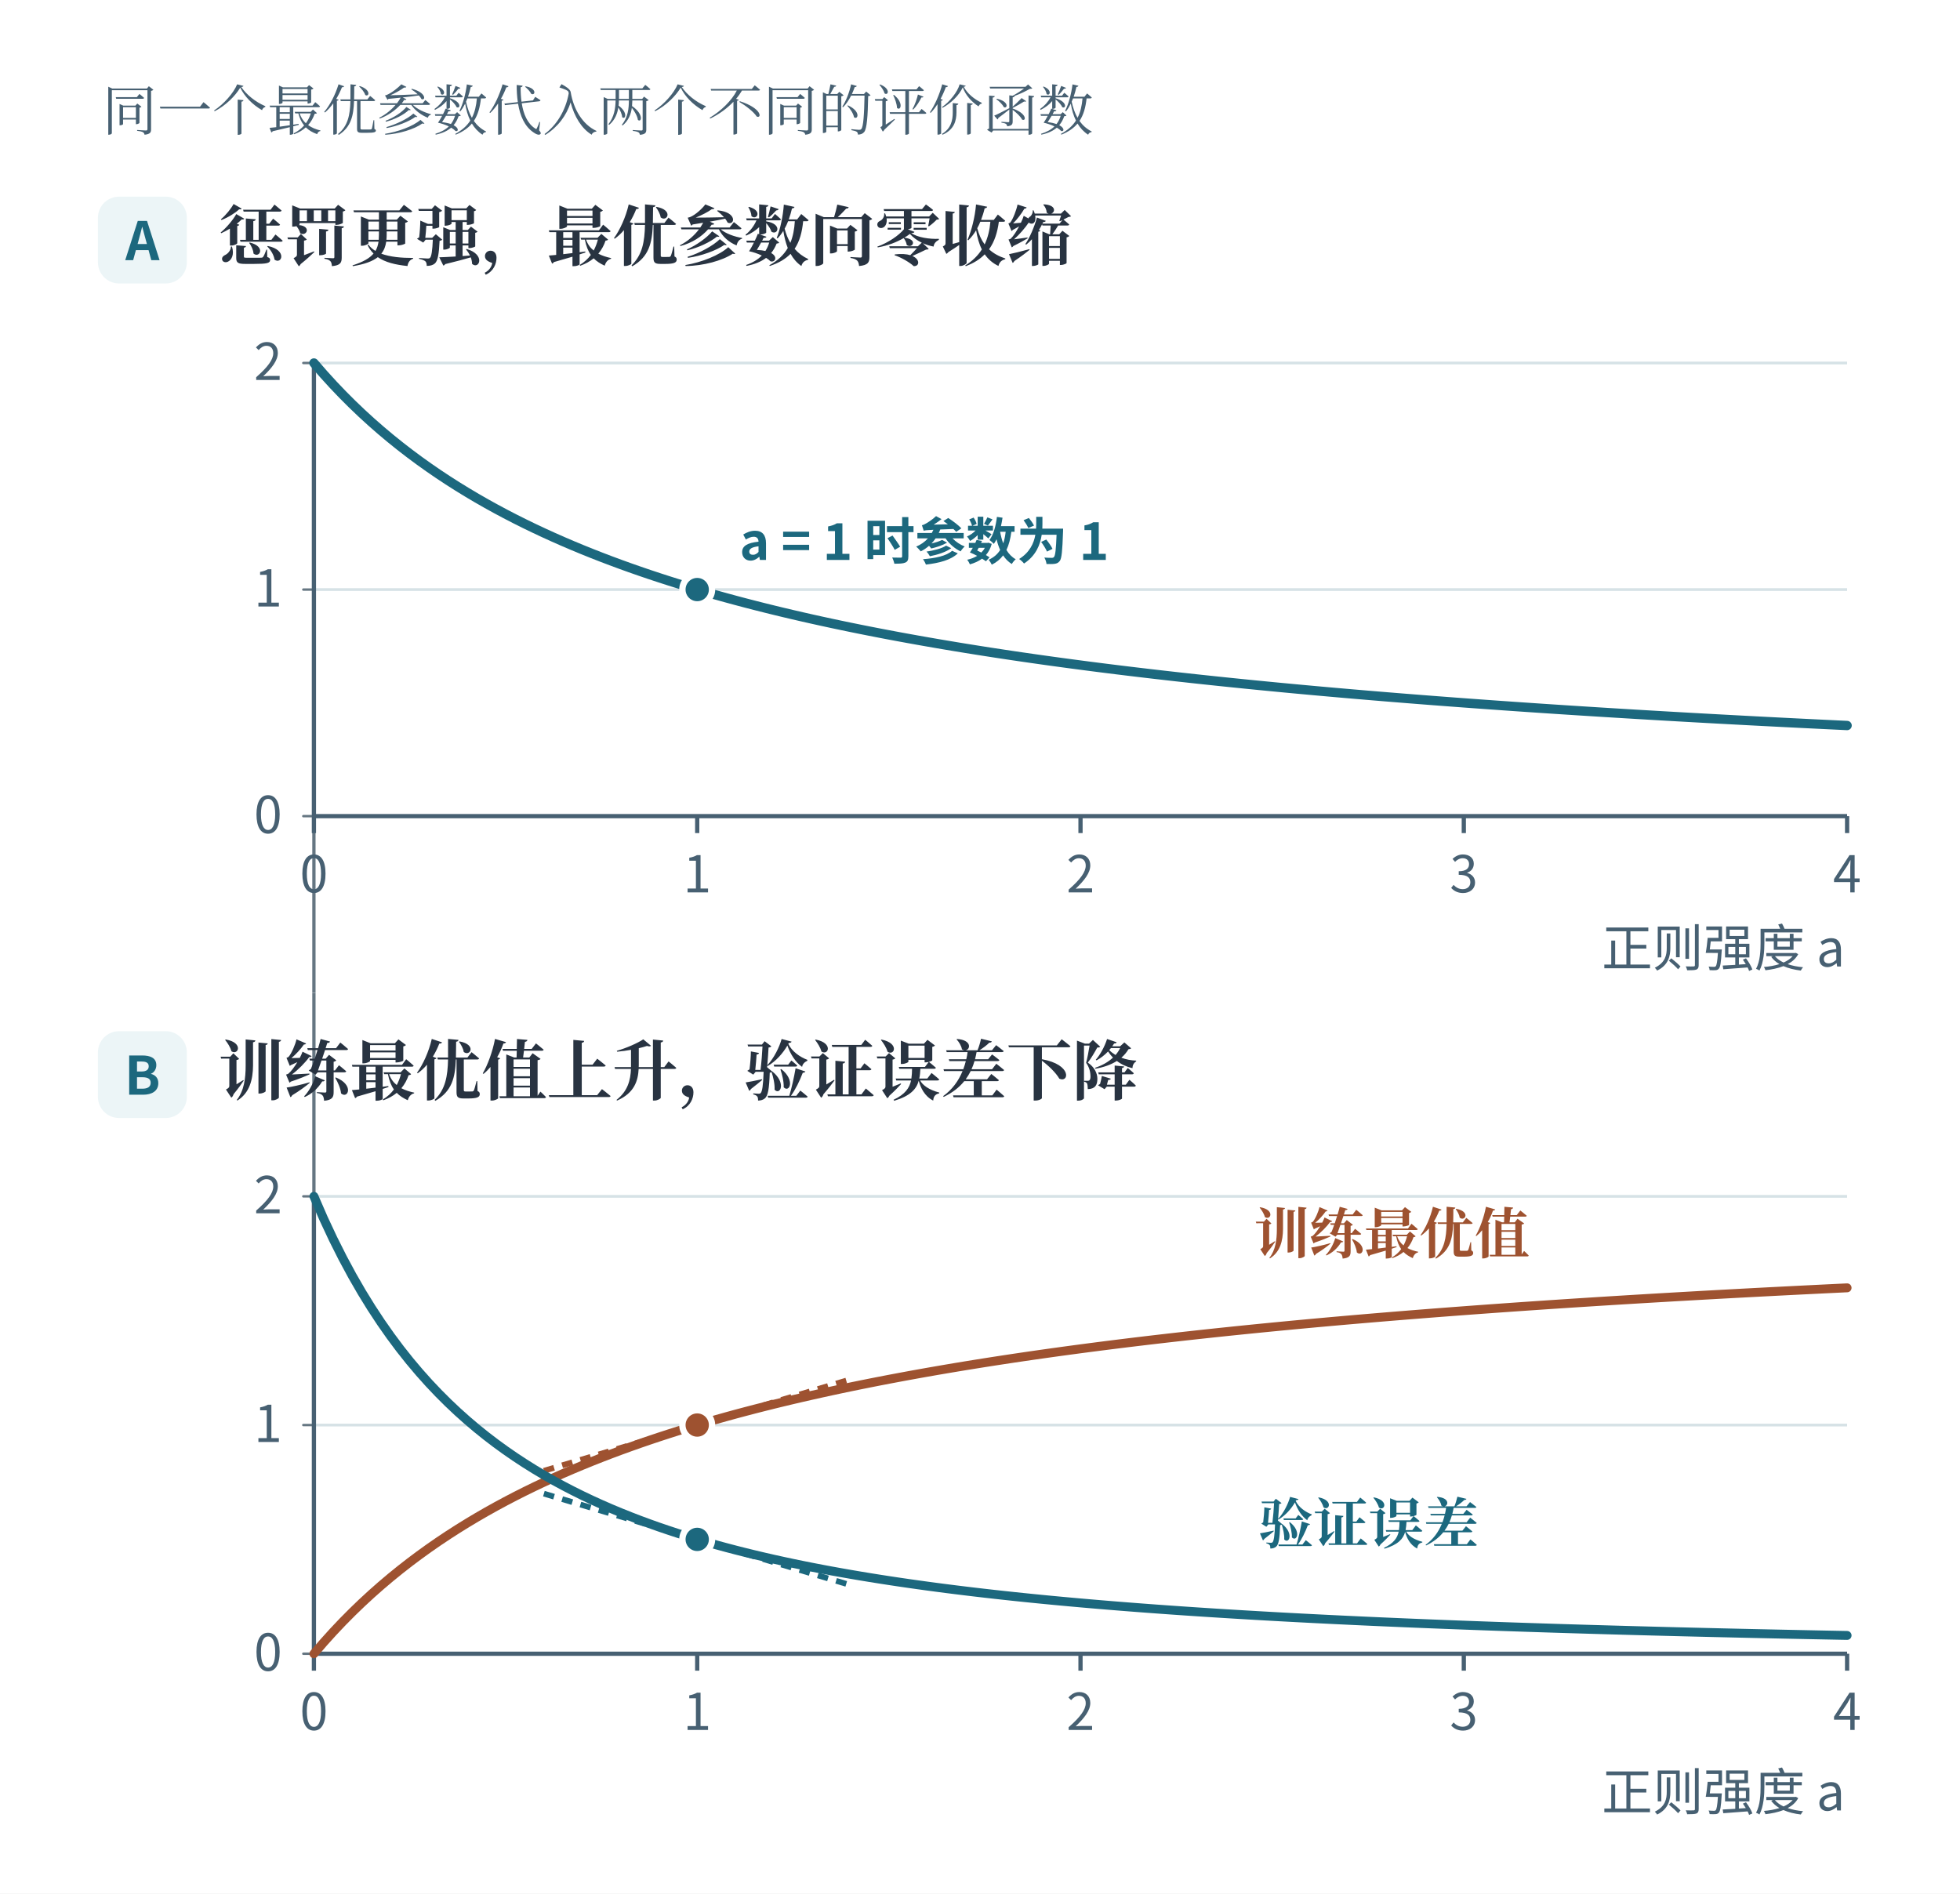
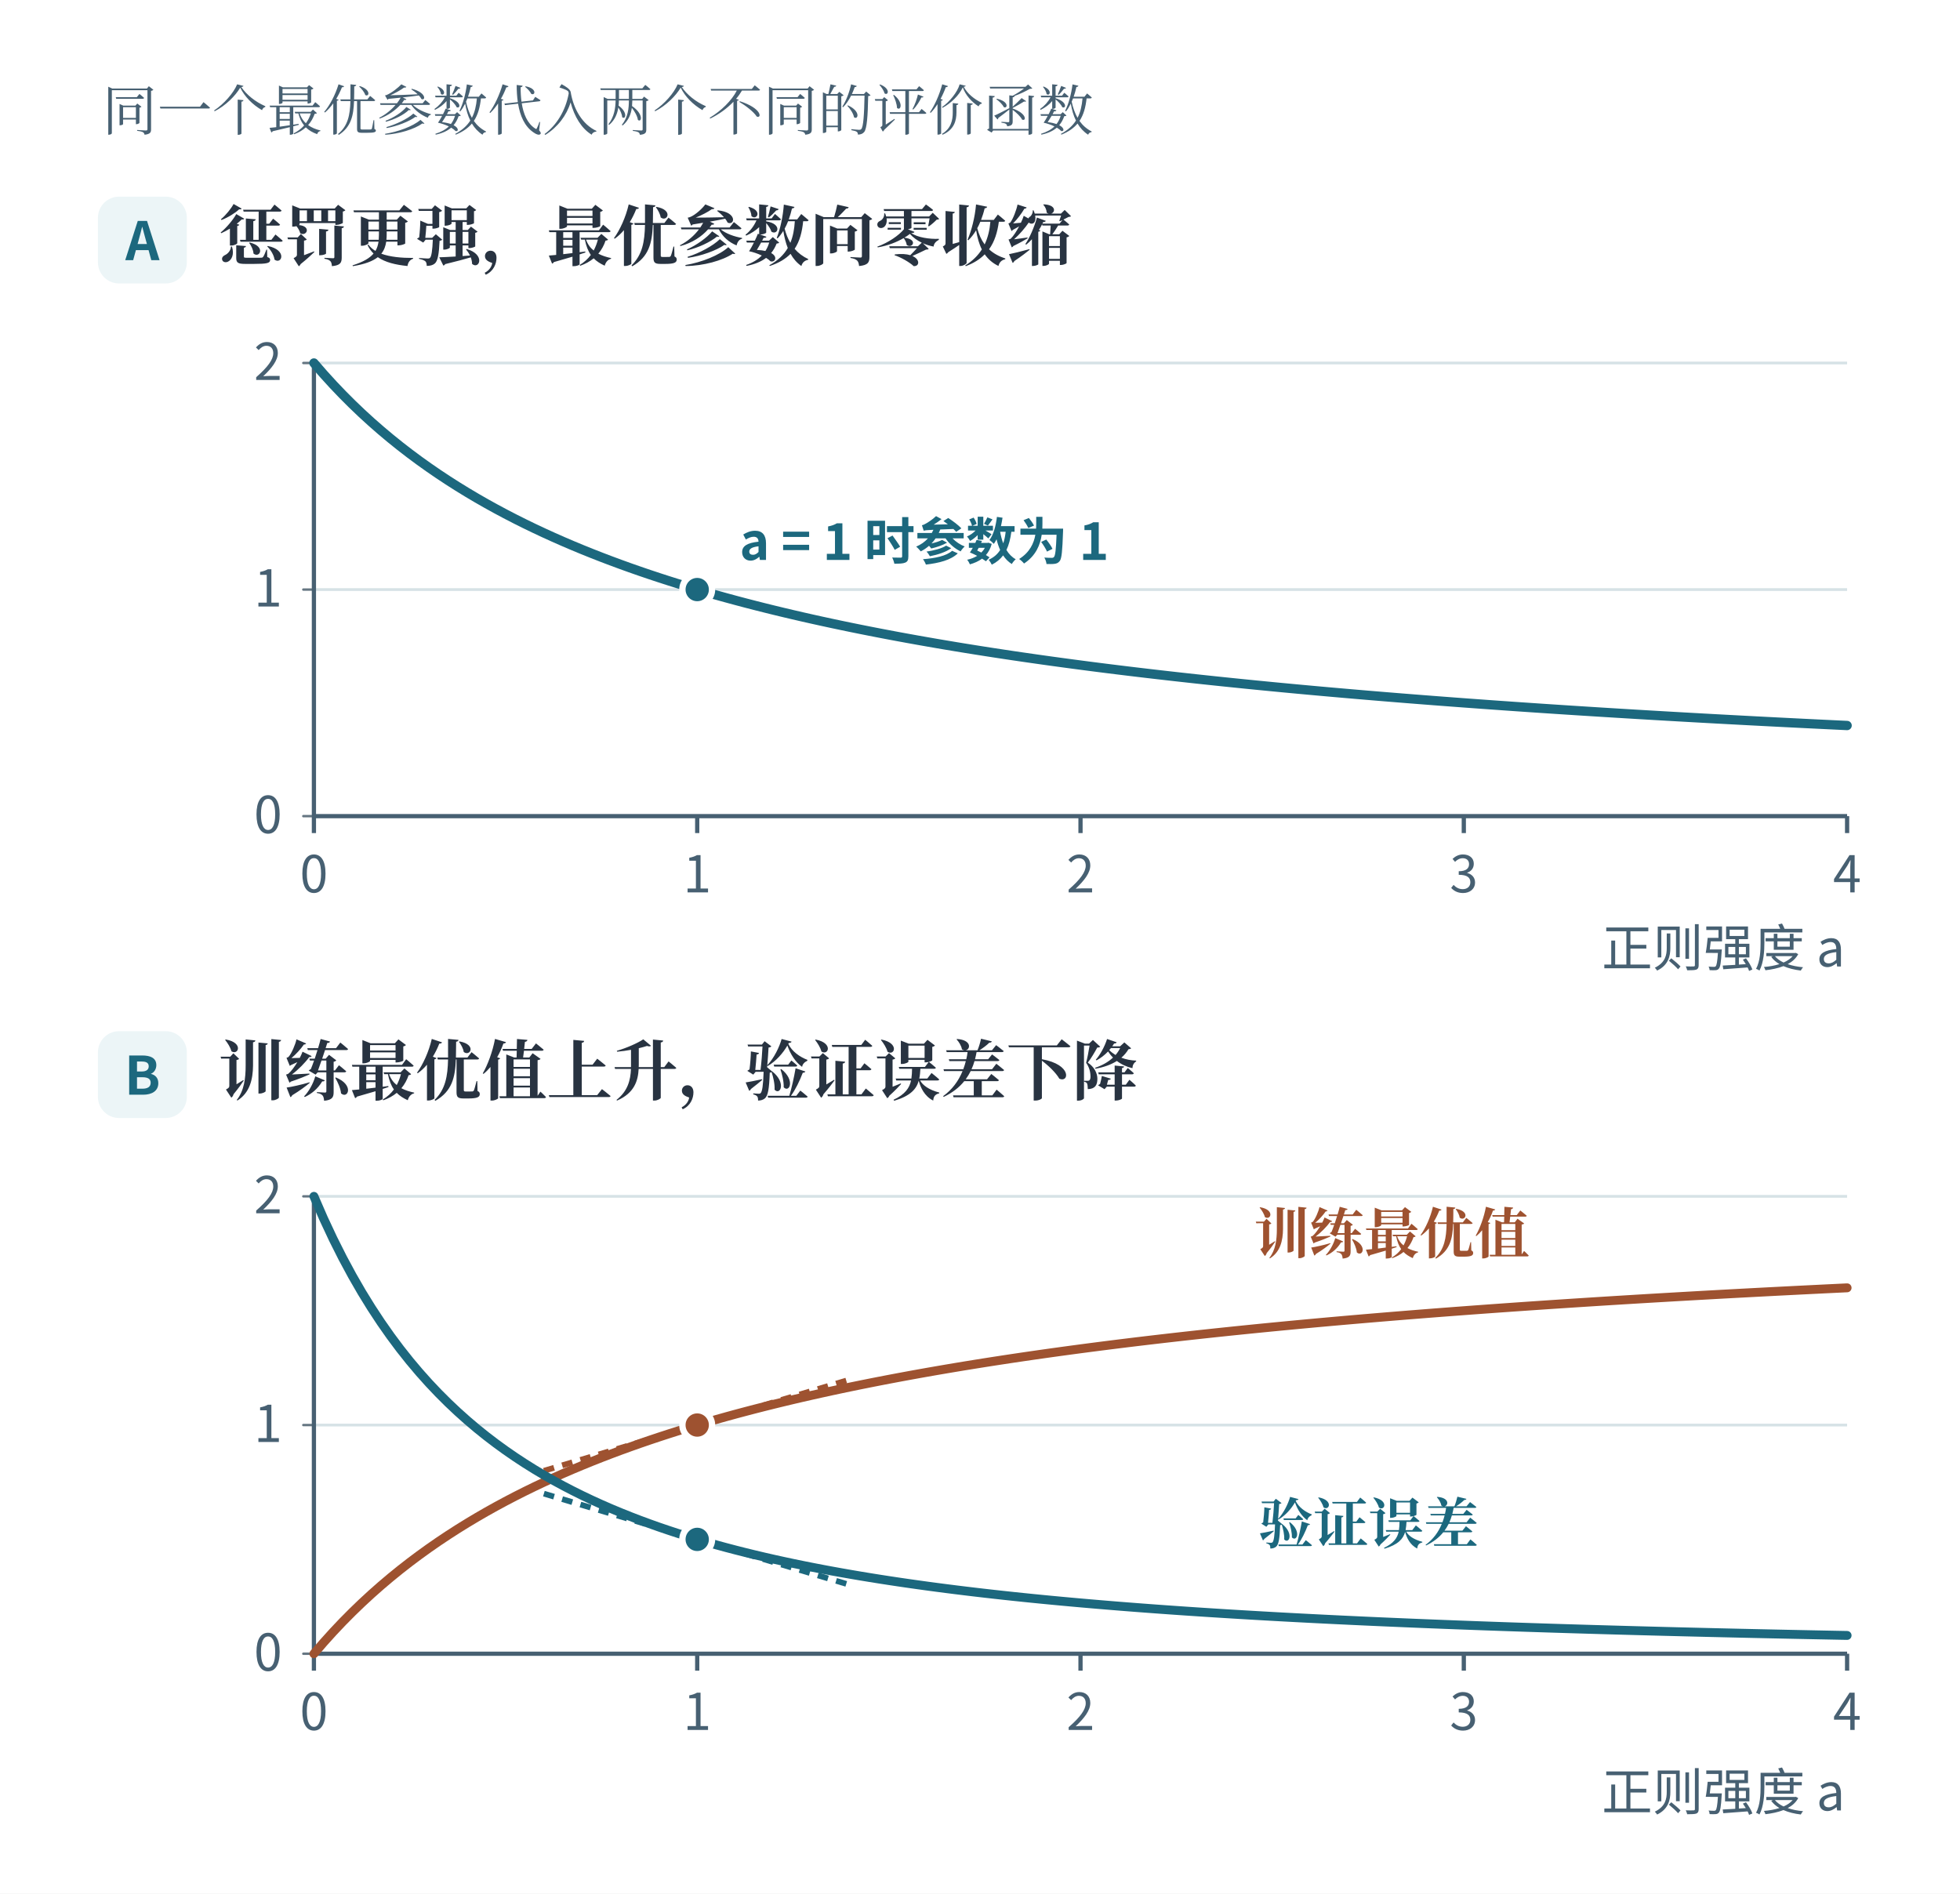
<svg xmlns="http://www.w3.org/2000/svg" xmlns:xlink="http://www.w3.org/1999/xlink" role="img" aria-labelledby="plate-caption" aria-describedby="plate-alt" viewBox="0 0 1360 1314" width="1360" height="1314">
  <defs>
    <clipPath id="plate-view-0">
      <rect x="-18.24" y="78.521" width="996.48" height="47.569" />
    </clipPath>
    <clipPath id="plate-view-1">
      <rect x="-18.24" y="126.09" width="996.48" height="75.468" />
    </clipPath>
    <clipPath id="plate-view-2">
      <rect x="-18.24" y="201.557" width="996.48" height="331.435" />
    </clipPath>
    <clipPath id="plate-view-3">
      <rect x="-18.24" y="532.992" width="996.48" height="390.674" />
    </clipPath>
    <g id="plate-scene">
      <defs>
        <marker id="arrow" viewBox="0 0 8 8" refX="7" refY="4" markerWidth="4" markerHeight="4" orient="auto-start-reverse">
          <path d="M0 0L8 4L0 8Z" fill="#537184" />
        </marker>
      </defs>
      <rect id="edition-paper" x="-18.24" y="51.4" width="996.48" height="925.84" fill="#ffffff" />
      <svg id="scientific-layout" x="0" y="69.64" width="960" height="889.36" viewBox="0 69.64 960 889.36" overflow="hidden">
        <g font-family="Microsoft YaHei, Noto Sans CJK SC, Arial, sans-serif">
          <rect x="0" y="0" width="960" height="959" rx="0" fill="#ffffff" stroke="none" stroke-width="1.8" />
          <text x="46" y="106" font-size="26" fill="#476072" font-weight="400" text-anchor="start" font-family="SimSun, Noto Serif CJK SC, Songti SC, Microsoft YaHei, serif">同一个最优参数代入两个不同的评价函数</text>
          <rect x="44" y="144" width="42" height="41" rx="10" fill="#ecf5f7" stroke="none" stroke-width="1.8" />
          <text x="65" y="174" font-size="25" fill="#1c687e" font-weight="700" text-anchor="middle">A</text>
          <text x="101" y="174" font-size="31" fill="#283341" font-weight="700" text-anchor="start" font-family="SimSun, Noto Serif CJK SC, Songti SC, Microsoft YaHei, serif">惩罚更强，最优参数向零收缩</text>
-           <line x1="146" y1="845" x2="146" y2="229" stroke="#657682" stroke-width="1.55" stroke-linecap="round" />
          <line x1="141" y1="443" x2="146" y2="443" stroke="#657682" stroke-width="1.15" stroke-linecap="round" />
          <line x1="141" y1="336" x2="146" y2="336" stroke="#657682" stroke-width="1.15" stroke-linecap="round" />
          <line x1="141" y1="229" x2="146" y2="229" stroke="#657682" stroke-width="1.15" stroke-linecap="round" />
          <line x1="141" y1="845" x2="146" y2="845" stroke="#657682" stroke-width="1.15" stroke-linecap="round" />
          <line x1="141" y1="737" x2="146" y2="737" stroke="#657682" stroke-width="1.15" stroke-linecap="round" />
          <line x1="141" y1="629" x2="146" y2="629" stroke="#657682" stroke-width="1.15" stroke-linecap="round" />
          <line x1="146" y1="443" x2="870" y2="443" stroke="#d6e2e6" stroke-width="1.3" />
          <text x="131" y="451" font-size="24" fill="#476072" font-weight="400" text-anchor="end">0</text>
          <line x1="146" y1="336" x2="870" y2="336" stroke="#d6e2e6" stroke-width="1.3" />
          <text x="131" y="344" font-size="24" fill="#476072" font-weight="400" text-anchor="end">1</text>
          <line x1="146" y1="229" x2="870" y2="229" stroke="#d6e2e6" stroke-width="1.3" />
          <text x="131" y="237" font-size="24" fill="#476072" font-weight="400" text-anchor="end">2</text>
          <line x1="146" y1="443" x2="870" y2="443" stroke="#476072" stroke-width="2" />
          <line x1="146" y1="443" x2="146" y2="229" stroke="#476072" stroke-width="2" />
          <line x1="146" y1="443" x2="146" y2="451" stroke="#476072" stroke-width="2" />
          <text x="146" y="479" font-size="24" fill="#476072" font-weight="400" text-anchor="middle">0</text>
          <line x1="327" y1="443" x2="327" y2="451" stroke="#476072" stroke-width="2" />
          <text x="327" y="479" font-size="24" fill="#476072" font-weight="400" text-anchor="middle">1</text>
          <line x1="508" y1="443" x2="508" y2="451" stroke="#476072" stroke-width="2" />
          <text x="508" y="479" font-size="24" fill="#476072" font-weight="400" text-anchor="middle">2</text>
          <line x1="689" y1="443" x2="689" y2="451" stroke="#476072" stroke-width="2" />
          <text x="689" y="479" font-size="24" fill="#476072" font-weight="400" text-anchor="middle">3</text>
          <line x1="870" y1="443" x2="870" y2="451" stroke="#476072" stroke-width="2" />
          <text x="870" y="479" font-size="24" fill="#476072" font-weight="400" text-anchor="middle">4</text>
          <path d="M146.000 229.000 L150.525 234.220 L155.050 239.190 L159.575 243.930 L164.100 248.455 L168.625 252.778 L173.150 256.913 L177.675 260.872 L182.200 264.667 L186.725 268.306 L191.250 271.800 L195.775 275.157 L200.300 278.385 L204.825 281.491 L209.350 284.481 L213.875 287.364 L218.400 290.143 L222.925 292.825 L227.450 295.414 L231.975 297.915 L236.500 300.333 L241.025 302.672 L245.550 304.935 L250.075 307.127 L254.600 309.250 L259.125 311.308 L263.650 313.303 L268.175 315.239 L272.700 317.118 L277.225 318.942 L281.750 320.714 L286.275 322.437 L290.800 324.111 L295.325 325.740 L299.850 327.324 L304.375 328.867 L308.900 330.368 L313.425 331.831 L317.950 333.256 L322.475 334.646 L327.000 336.000 L331.525 337.321 L336.050 338.610 L340.575 339.867 L345.100 341.095 L349.625 342.294 L354.150 343.465 L358.675 344.609 L363.200 345.727 L367.725 346.820 L372.250 347.889 L376.775 348.934 L381.300 349.957 L385.825 350.957 L390.350 351.936 L394.875 352.895 L399.400 353.833 L403.925 354.753 L408.450 355.653 L412.975 356.535 L417.500 357.400 L422.025 358.248 L426.550 359.078 L431.075 359.893 L435.600 360.692 L440.125 361.476 L444.650 362.245 L449.175 363.000 L453.700 363.741 L458.225 364.468 L462.750 365.182 L467.275 365.883 L471.800 366.571 L476.325 367.248 L480.850 367.912 L485.375 368.565 L489.900 369.207 L494.425 369.838 L498.950 370.458 L503.475 371.067 L508.000 371.667 L512.525 372.256 L517.050 372.836 L521.575 373.407 L526.100 373.968 L530.625 374.520 L535.150 375.063 L539.675 375.598 L544.200 376.125 L548.725 376.643 L553.250 377.154 L557.775 377.656 L562.300 378.152 L566.825 378.639 L571.350 379.119 L575.875 379.593 L580.400 380.059 L584.925 380.518 L589.450 380.971 L593.975 381.417 L598.500 381.857 L603.025 382.291 L607.550 382.718 L612.075 383.140 L616.600 383.556 L621.125 383.966 L625.650 384.370 L630.175 384.769 L634.700 385.162 L639.225 385.550 L643.750 385.933 L648.275 386.311 L652.800 386.684 L657.325 387.052 L661.850 387.416 L666.375 387.774 L670.900 388.128 L675.425 388.478 L679.950 388.823 L684.475 389.164 L689.000 389.500 L693.525 389.832 L698.050 390.160 L702.575 390.485 L707.100 390.805 L711.625 391.121 L716.150 391.434 L720.675 391.743 L725.200 392.048 L729.725 392.349 L734.250 392.647 L738.775 392.942 L743.300 393.233 L747.825 393.520 L752.350 393.805 L756.875 394.086 L761.400 394.364 L765.925 394.638 L770.450 394.910 L774.975 395.179 L779.500 395.444 L784.025 395.707 L788.550 395.967 L793.075 396.224 L797.600 396.478 L802.125 396.730 L806.650 396.978 L811.175 397.225 L815.700 397.468 L820.225 397.709 L824.750 397.947 L829.275 398.183 L833.800 398.417 L838.325 398.648 L842.850 398.876 L847.375 399.103 L851.900 399.327 L856.425 399.548 L860.950 399.768 L865.475 399.985 L870.000 400.200" fill="none" stroke="#1c687e" stroke-width="4.4" stroke-linecap="round" stroke-linejoin="round" />
          <circle cx="327" cy="336" r="7" fill="#1c687e" stroke="#ffffff" stroke-width="3" />
          <text x="347" y="322" font-size="24" fill="#1c687e" font-weight="700" text-anchor="start">a = 1 时参数为 1</text>
          <text x="869" y="514" font-size="24" fill="#476072" font-weight="400" text-anchor="end">正则强度 a</text>
          <rect x="44" y="551" width="42" height="41" rx="10" fill="#ecf5f7" stroke="none" stroke-width="1.8" />
          <text x="65" y="581" font-size="25" fill="#1c687e" font-weight="700" text-anchor="middle">B</text>
          <text x="101" y="581" font-size="31" fill="#283341" font-weight="700" text-anchor="start" font-family="SimSun, Noto Serif CJK SC, Songti SC, Microsoft YaHei, serif">训练最优值上升，验证误差下降</text>
          <line x1="146" y1="845" x2="870" y2="845" stroke="#d6e2e6" stroke-width="1.3" />
          <text x="131" y="853" font-size="24" fill="#476072" font-weight="400" text-anchor="end">0</text>
          <line x1="146" y1="737" x2="870" y2="737" stroke="#d6e2e6" stroke-width="1.3" />
          <text x="131" y="745" font-size="24" fill="#476072" font-weight="400" text-anchor="end">1</text>
          <line x1="146" y1="629" x2="870" y2="629" stroke="#d6e2e6" stroke-width="1.3" />
          <text x="131" y="637" font-size="24" fill="#476072" font-weight="400" text-anchor="end">2</text>
          <line x1="146" y1="845" x2="870" y2="845" stroke="#476072" stroke-width="2" />
          <line x1="146" y1="845" x2="146" y2="629" stroke="#476072" stroke-width="2" />
          <line x1="146" y1="845" x2="146" y2="853" stroke="#476072" stroke-width="2" />
          <text x="146" y="881" font-size="24" fill="#476072" font-weight="400" text-anchor="middle">0</text>
          <line x1="327" y1="845" x2="327" y2="853" stroke="#476072" stroke-width="2" />
          <text x="327" y="881" font-size="24" fill="#476072" font-weight="400" text-anchor="middle">1</text>
          <line x1="508" y1="845" x2="508" y2="853" stroke="#476072" stroke-width="2" />
          <text x="508" y="881" font-size="24" fill="#476072" font-weight="400" text-anchor="middle">2</text>
          <line x1="689" y1="845" x2="689" y2="853" stroke="#476072" stroke-width="2" />
          <text x="689" y="881" font-size="24" fill="#476072" font-weight="400" text-anchor="middle">3</text>
          <line x1="870" y1="845" x2="870" y2="853" stroke="#476072" stroke-width="2" />
          <text x="870" y="881" font-size="24" fill="#476072" font-weight="400" text-anchor="middle">4</text>
          <path d="M146.000 845.000 L150.525 839.732 L155.050 834.714 L159.575 829.930 L164.100 825.364 L168.625 821.000 L173.150 816.826 L177.675 812.830 L182.200 809.000 L186.725 805.327 L191.250 801.800 L195.775 798.412 L200.300 795.154 L204.825 792.019 L209.350 789.000 L213.875 786.091 L218.400 783.286 L222.925 780.579 L227.450 777.966 L231.975 775.441 L236.500 773.000 L241.025 770.639 L245.550 768.355 L250.075 766.143 L254.600 764.000 L259.125 761.923 L263.650 759.909 L268.175 757.955 L272.700 756.059 L277.225 754.217 L281.750 752.429 L286.275 750.690 L290.800 749.000 L295.325 747.356 L299.850 745.757 L304.375 744.200 L308.900 742.684 L313.425 741.208 L317.950 739.769 L322.475 738.367 L327.000 737.000 L331.525 735.667 L336.050 734.366 L340.575 733.096 L345.100 731.857 L349.625 730.647 L354.150 729.465 L358.675 728.310 L363.200 727.182 L367.725 726.079 L372.250 725.000 L376.775 723.945 L381.300 722.913 L385.825 721.903 L390.350 720.915 L394.875 719.947 L399.400 719.000 L403.925 718.072 L408.450 717.163 L412.975 716.273 L417.500 715.400 L422.025 714.545 L426.550 713.706 L431.075 712.883 L435.600 712.077 L440.125 711.286 L444.650 710.509 L449.175 709.748 L453.700 709.000 L458.225 708.266 L462.750 707.545 L467.275 706.838 L471.800 706.143 L476.325 705.460 L480.850 704.789 L485.375 704.130 L489.900 703.483 L494.425 702.846 L498.950 702.220 L503.475 701.605 L508.000 701.000 L512.525 700.405 L517.050 699.820 L521.575 699.244 L526.100 698.677 L530.625 698.120 L535.150 697.571 L539.675 697.031 L544.200 696.500 L548.725 695.977 L553.250 695.462 L557.775 694.954 L562.300 694.455 L566.825 693.962 L571.350 693.478 L575.875 693.000 L580.400 692.529 L584.925 692.066 L589.450 691.609 L593.975 691.158 L598.500 690.714 L603.025 690.277 L607.550 689.845 L612.075 689.420 L616.600 689.000 L621.125 688.586 L625.650 688.178 L630.175 687.776 L634.700 687.378 L639.225 686.987 L643.750 686.600 L648.275 686.219 L652.800 685.842 L657.325 685.471 L661.850 685.104 L666.375 684.742 L670.900 684.385 L675.425 684.032 L679.950 683.684 L684.475 683.340 L689.000 683.000 L693.525 682.665 L698.050 682.333 L702.575 682.006 L707.100 681.683 L711.625 681.364 L716.150 681.048 L720.675 680.737 L725.200 680.429 L729.725 680.124 L734.250 679.824 L738.775 679.526 L743.300 679.233 L747.825 678.942 L752.350 678.655 L756.875 678.371 L761.400 678.091 L765.925 677.814 L770.450 677.539 L774.975 677.268 L779.500 677.000 L784.025 676.735 L788.550 676.473 L793.075 676.213 L797.600 675.957 L802.125 675.703 L806.650 675.452 L811.175 675.203 L815.700 674.957 L820.225 674.714 L824.750 674.474 L829.275 674.236 L833.800 674.000 L838.325 673.767 L842.850 673.536 L847.375 673.308 L851.900 673.082 L856.425 672.858 L860.950 672.636 L865.475 672.417 L870.000 672.200" fill="none" stroke="#9e5230" stroke-width="4.2" stroke-linecap="round" stroke-linejoin="round" />
          <line x1="254.6" y1="758.6" x2="399.4" y2="715.4" stroke="#9e5230" stroke-width="2.7" stroke-dasharray="5 4" />
          <circle cx="327" cy="737" r="7" fill="#9e5230" stroke="#ffffff" stroke-width="3" />
          <text x="590" y="656" font-size="26" fill="#9e5230" font-weight="700" text-anchor="start" font-family="SimSun, Noto Serif CJK SC, Songti SC, Microsoft YaHei, serif">训练最优值</text>
          <path d="M146.000 629.000 L150.525 639.408 L155.050 649.082 L159.575 658.088 L164.100 666.488 L168.625 674.333 L173.150 681.673 L177.675 688.549 L182.200 695.000 L186.725 701.060 L191.250 706.760 L195.775 712.128 L200.300 717.189 L204.825 721.967 L209.350 726.481 L213.875 730.752 L218.400 734.796 L222.925 738.629 L227.450 742.265 L231.975 745.718 L236.500 749.000 L241.025 752.122 L245.550 755.094 L250.075 757.925 L254.600 760.625 L259.125 763.201 L263.650 765.661 L268.175 768.012 L272.700 770.260 L277.225 772.410 L281.750 774.469 L286.275 776.442 L290.800 778.333 L295.325 780.147 L299.850 781.888 L304.375 783.560 L308.900 785.166 L313.425 786.710 L317.950 788.195 L322.475 789.624 L327.000 791.000 L331.525 792.325 L336.050 793.602 L340.575 794.833 L345.100 796.020 L349.625 797.166 L354.150 798.272 L358.675 799.340 L363.200 800.372 L367.725 801.369 L372.250 802.333 L376.775 803.266 L381.300 804.168 L385.825 805.042 L390.350 805.887 L394.875 806.706 L399.400 807.500 L403.925 808.269 L408.450 809.015 L412.975 809.738 L417.500 810.440 L422.025 811.121 L426.550 811.782 L431.075 812.424 L435.600 813.047 L440.125 813.653 L444.650 814.242 L449.175 814.814 L453.700 815.370 L458.225 815.912 L462.750 816.438 L467.275 816.950 L471.800 817.449 L476.325 817.934 L480.850 818.407 L485.375 818.868 L489.900 819.316 L494.425 819.753 L498.950 820.180 L503.475 820.595 L508.000 821.000 L512.525 821.395 L517.050 821.780 L521.575 822.156 L526.100 822.523 L530.625 822.882 L535.150 823.231 L539.675 823.573 L544.200 823.906 L548.725 824.232 L553.250 824.550 L557.775 824.861 L562.300 825.165 L566.825 825.462 L571.350 825.753 L575.875 826.037 L580.400 826.315 L584.925 826.587 L589.450 826.853 L593.975 827.113 L598.500 827.367 L603.025 827.617 L607.550 827.861 L612.075 828.099 L616.600 828.333 L621.125 828.562 L625.650 828.787 L630.175 829.007 L634.700 829.222 L639.225 829.433 L643.750 829.640 L648.275 829.843 L652.800 830.042 L657.325 830.236 L661.850 830.428 L666.375 830.615 L670.900 830.799 L675.425 830.979 L679.950 831.156 L684.475 831.330 L689.000 831.500 L693.525 831.667 L698.050 831.831 L702.575 831.992 L707.100 832.151 L711.625 832.306 L716.150 832.458 L720.675 832.608 L725.200 832.755 L729.725 832.900 L734.250 833.042 L738.775 833.181 L743.300 833.318 L747.825 833.453 L752.350 833.585 L756.875 833.715 L761.400 833.843 L765.925 833.969 L770.450 834.092 L774.975 834.214 L779.500 834.333 L784.025 834.451 L788.550 834.566 L793.075 834.680 L797.600 834.792 L802.125 834.902 L806.650 835.010 L811.175 835.117 L815.700 835.222 L820.225 835.325 L824.750 835.427 L829.275 835.527 L833.800 835.625 L838.325 835.722 L842.850 835.817 L847.375 835.911 L851.900 836.004 L856.425 836.095 L860.950 836.185 L865.475 836.273 L870.000 836.360" fill="none" stroke="#1c687e" stroke-width="4.2" stroke-linecap="round" stroke-linejoin="round" />
          <line x1="254.6" y1="769.4" x2="399.4" y2="812.6" stroke="#1c687e" stroke-width="2.7" stroke-dasharray="5 4" />
          <circle cx="327" cy="791.0" r="7" fill="#1c687e" stroke="#ffffff" stroke-width="3" />
          <text x="592" y="793" font-size="26" fill="#1c687e" font-weight="700" text-anchor="start" font-family="SimSun, Noto Serif CJK SC, Songti SC, Microsoft YaHei, serif">验证误差</text>
          <text x="869" y="919" font-size="24" fill="#476072" font-weight="400" text-anchor="end">正则强度 a</text>
        </g>
      </svg>
    </g>
  </defs>
  <g id="paper-and-content">
    <rect x="0" y="0" width="1360" height="1314" fill="white" />
    <g transform="translate(3.287775 -65.25559) scale(1.469397)">
      <use href="#plate-scene" clip-path="url(#plate-view-0)" xlink:href="#plate-scene" />
    </g>
    <g transform="translate(3.287775 -75.13297) scale(1.469397)">
      <use href="#plate-scene" clip-path="url(#plate-view-1)" xlink:href="#plate-scene" />
    </g>
    <g transform="translate(3.287775 -84.59879) scale(1.469397)">
      <use href="#plate-scene" clip-path="url(#plate-view-2)" xlink:href="#plate-scene" />
    </g>
    <g transform="translate(3.287775 -94.06462) scale(1.469397)">
      <use href="#plate-scene" clip-path="url(#plate-view-3)" xlink:href="#plate-scene" />
    </g>
  </g>
</svg>
